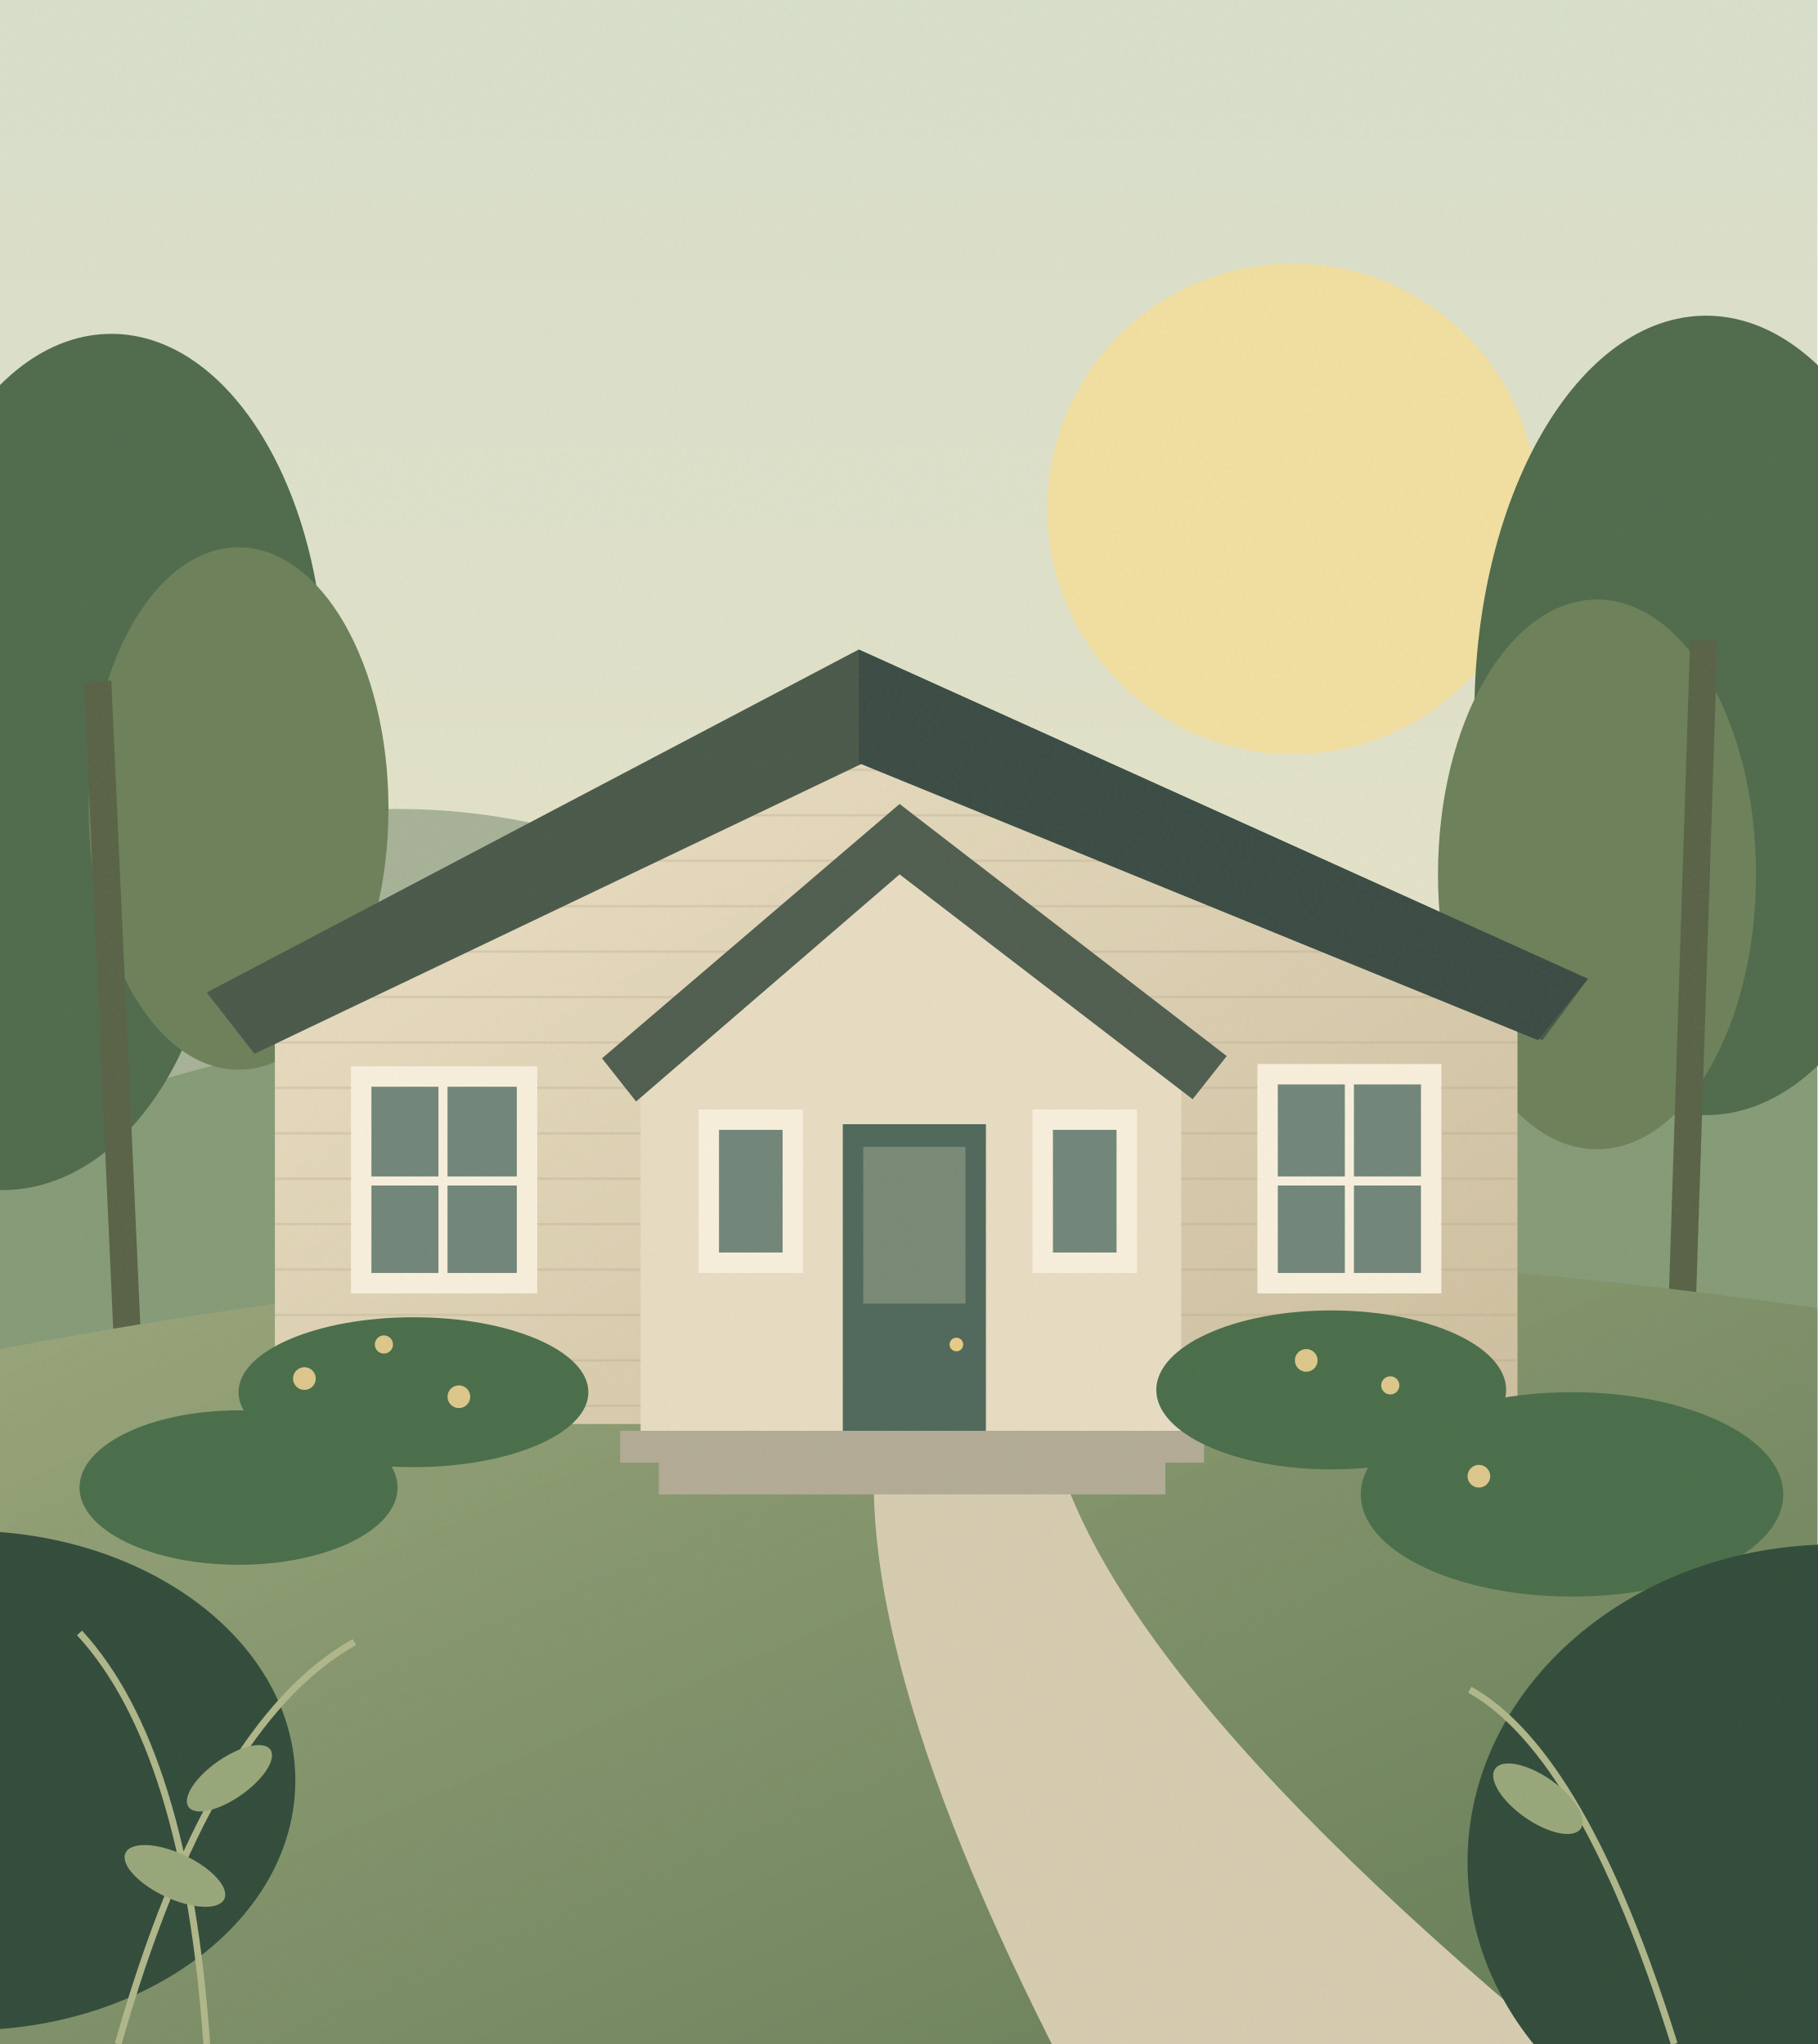
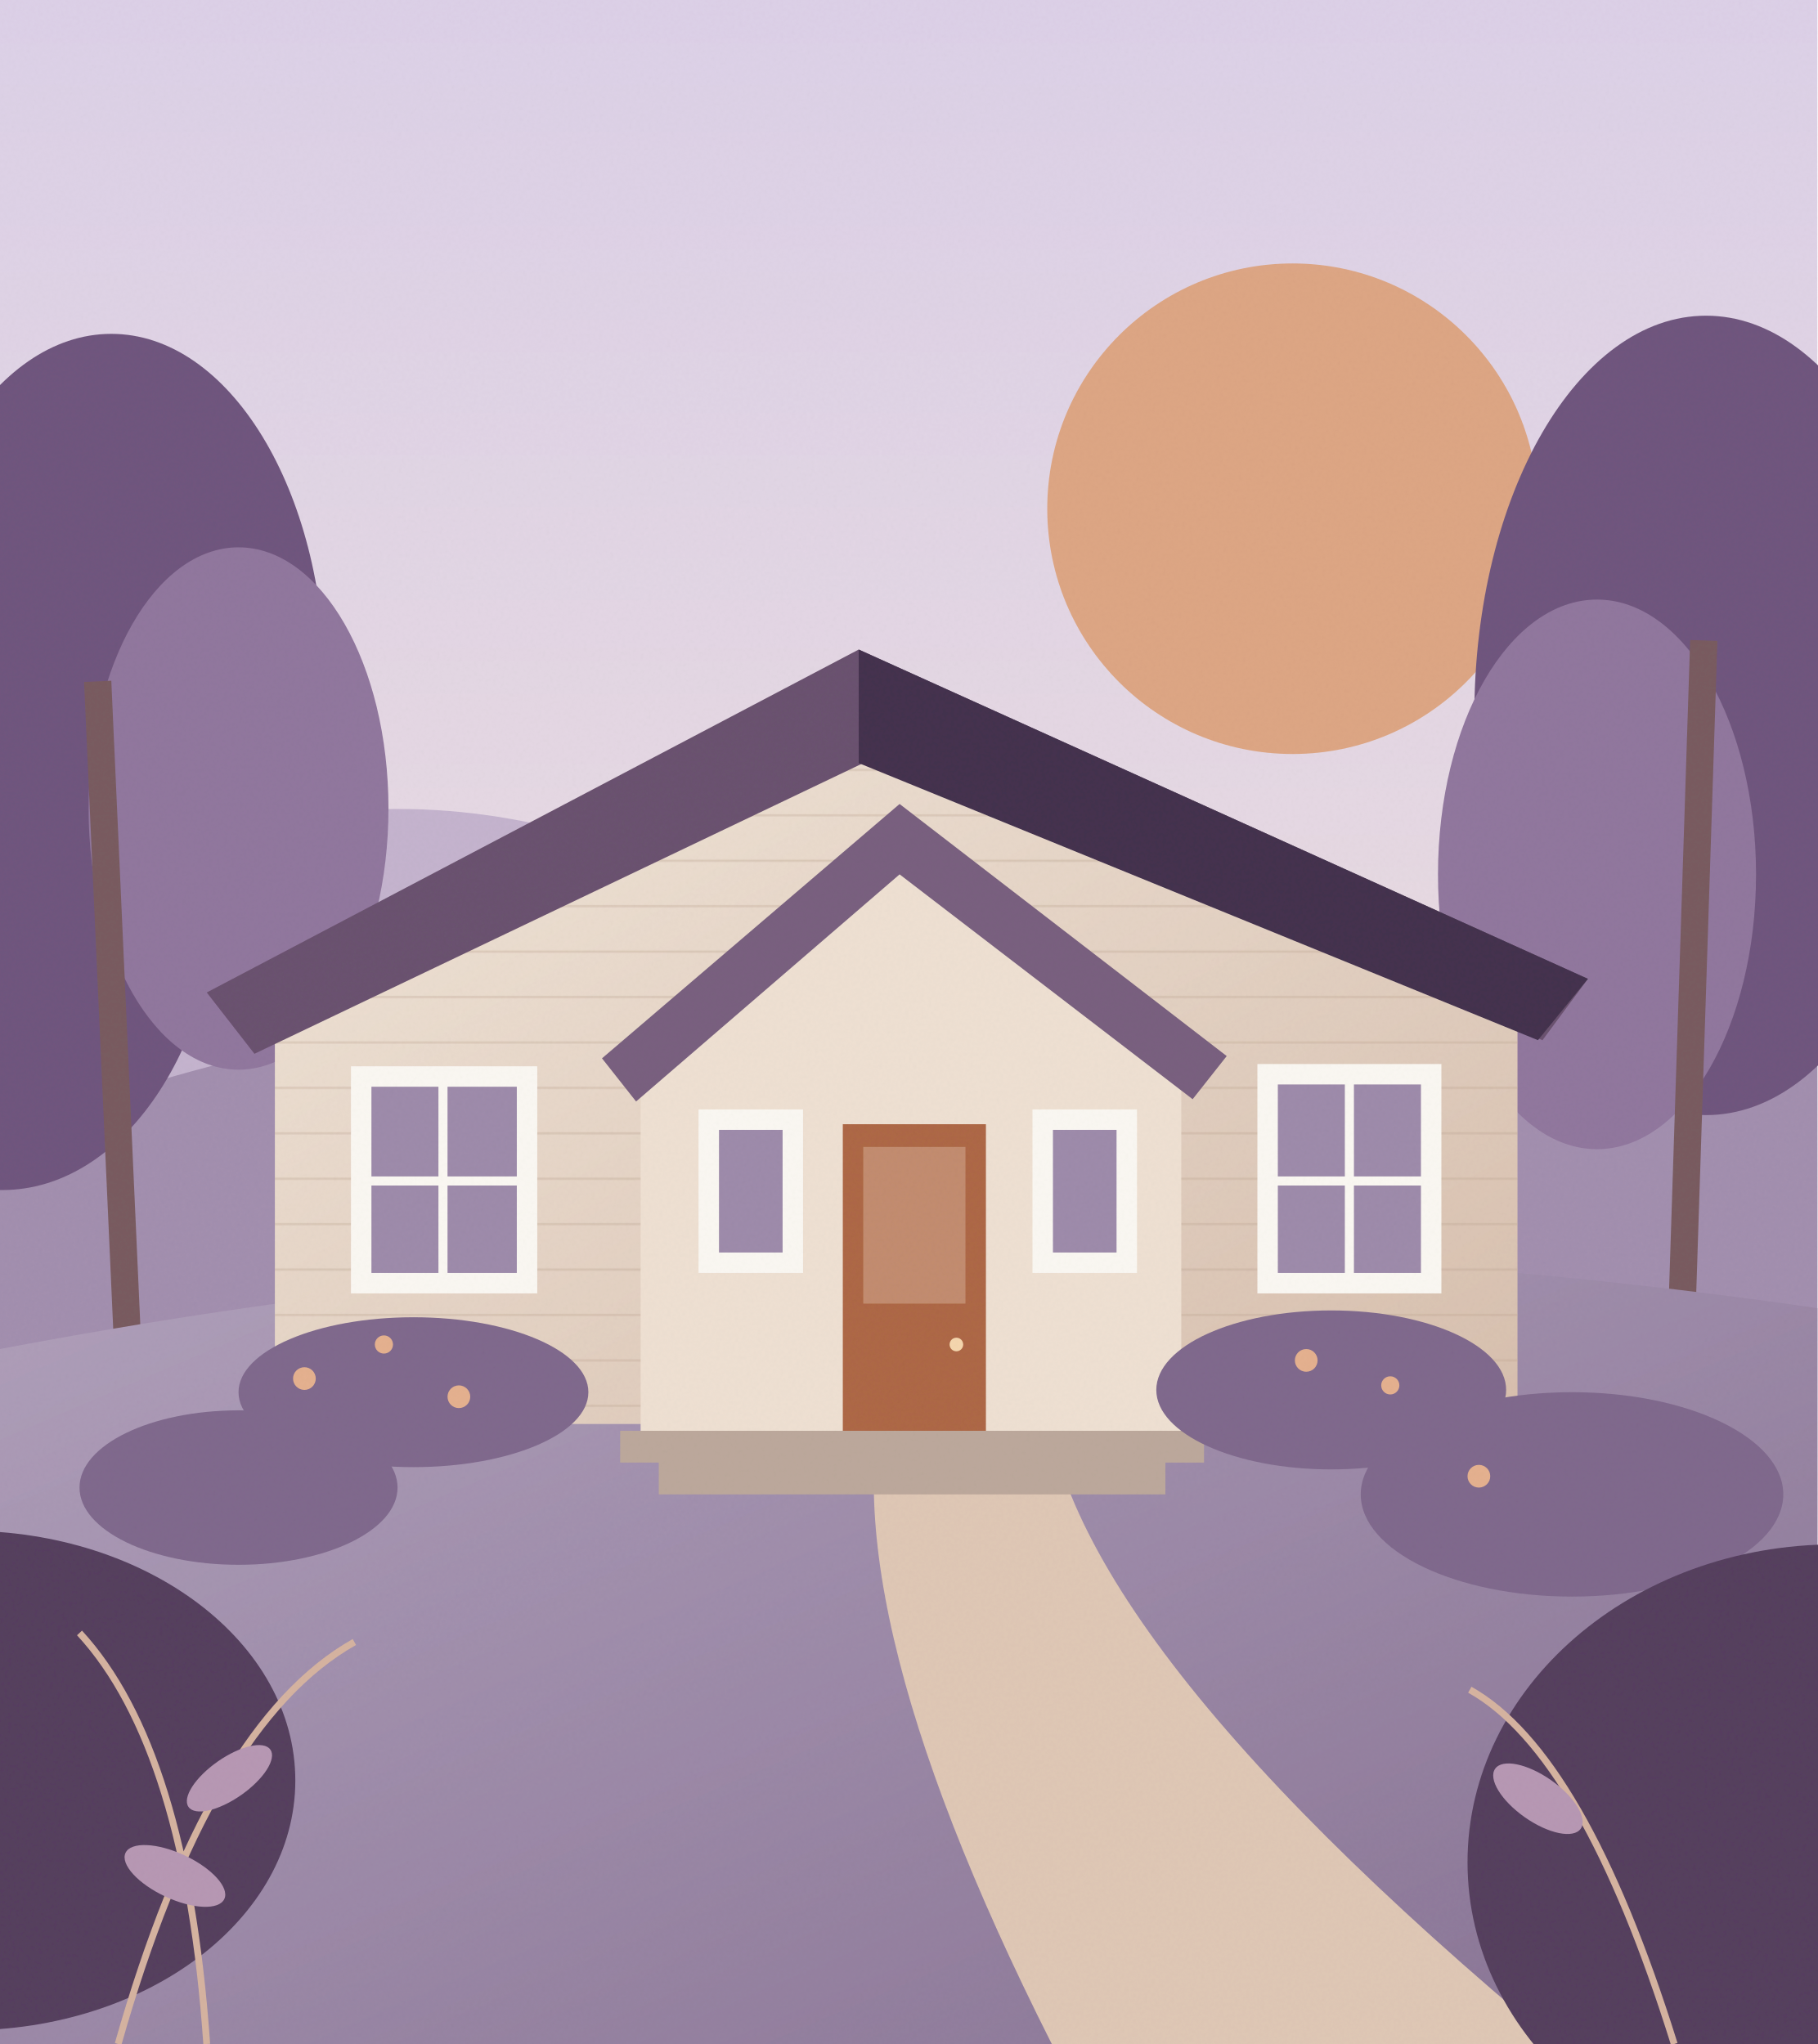
<svg xmlns="http://www.w3.org/2000/svg" width="800" height="900" viewBox="0 0 800 900">
  <defs>
    <linearGradient id="sky" x2="0" y2="1">
-       <stop stop-color="#d8dfcb" />
-       <stop offset="1" stop-color="#f1e6c6" />
+       <stop stop-color="#dcd0e7" />
+       <stop offset="1" stop-color="#f2e4dc" />
    </linearGradient>
    <linearGradient id="lawn" x2="1" y2="1">
-       <stop stop-color="#9ca77c" />
-       <stop offset="1" stop-color="#657d58" />
+       <stop stop-color="#b0a0bb" />
+       <stop offset="1" stop-color="#887394" />
    </linearGradient>
    <linearGradient id="wall" x2="1" y2="1">
-       <stop stop-color="#ede2c7" />
-       <stop offset="1" stop-color="#cdbf9f" />
+       <stop stop-color="#f1e6da" />
+       <stop offset="1" stop-color="#d7bfae" />
    </linearGradient>
    <pattern id="siding" width="20" height="20" patternUnits="userSpaceOnUse">
-       <path d="M0 19h20" stroke="#b3a48a" stroke-width="1" opacity=".3" />
+       <path d="M0 19h20" stroke="#bca390" stroke-width="1" opacity=".3" />
    </pattern>
    <filter id="texture">
      <feTurbulence type="fractalNoise" baseFrequency=".6" numOctaves="3" stitchTiles="stitch" />
      <feColorMatrix type="saturate" values="0" />
      <feComponentTransfer>
        <feFuncA type="linear" slope=".06" />
      </feComponentTransfer>
      <feBlend in="SourceGraphic" mode="multiply" />
    </filter>
  </defs>
  <g filter="url(#texture)">
    <path fill="url(#sky)" d="M0 0h800v900H0z" />
-     <circle cx="569" cy="224" r="108" fill="#f4df9d" opacity=".9" />
-     <path d="M0 416Q165 300 350 409T800 356V900H0" fill="#a8b298" />
-     <path d="M0 500Q230 409 420 480T800 426V900H0" fill="#879b78" />
-     <g fill="#536d50">
+     <circle cx="569" cy="224" r="108" fill="#dda17a" opacity=".9" />
+     <path d="M0 416Q165 300 350 409T800 356V900H0" fill="#c4b4ce" />
+     <path d="M0 500Q230 409 420 480T800 426V900H0" fill="#a38faf" />
+     <g fill="#70577e">
      <ellipse cx="49" cy="301" rx="94" ry="154" />
      <ellipse cx="1" cy="382" rx="96" ry="142" />
      <ellipse cx="751" cy="315" rx="102" ry="176" />
    </g>
-     <g fill="#6e825c">
+     <g fill="#91779e">
      <ellipse cx="105" cy="356" rx="66" ry="115" />
      <ellipse cx="703" cy="385" rx="70" ry="121" />
    </g>
-     <path d="M43 300l15 333M750 282l-11 339" stroke="#5b6548" stroke-width="12" />
+     <path d="M43 300l15 333M750 282l-11 339" stroke="#795c60" stroke-width="12" />
    <path d="M0 594Q400 518 800 576V900H0" fill="url(#lawn)" />
-     <path d="M393 599Q359 694 463 900H685Q453 707 460 599" fill="#d6ccb0" />
+     <path d="M393 599Q359 694 463 900H685Q453 707 460 599" fill="#dfc7b5" />
    <path d="M121 430l257-117 290 110v204H121" fill="url(#wall)" />
    <path d="M121 430l257-117 290 110v204H121" fill="url(#siding)" />
-     <path d="M91 437l287-151 321 145-20 27-299-122-268 128z" fill="#4e5c4e" />
-     <path d="M378 286v50l299 122 22-27z" fill="#3d5047" />
-     <path d="M282 465l114-91 124 91v169H282" fill="#e7dcc2" />
-     <path d="M265 466l131-112 144 111-15 19-129-99-116 100z" fill="#536052" />
-     <path d="M371 495h63v138h-63z" fill="#526b5d" />
-     <path d="M380 505h45v69h-45z" fill="#7a8b77" />
-     <circle cx="421" cy="592" r="3" fill="#e7cb86" />
-     <g fill="#73877a" stroke="#f7eedb" stroke-width="9">
+     <path d="M91 437l287-151 321 145-20 27-299-122-268 128z" fill="#6b536f" />
+     <path d="M378 286v50l299 122 22-27z" fill="#44334f" />
+     <path d="M282 465l114-91 124 91v169H282" fill="#eee0d2" />
+     <path d="M265 466l131-112 144 111-15 19-129-99-116 100z" fill="#79617f" />
+     <path d="M371 495h63v138h-63z" fill="#ad6847" />
+     <path d="M380 505h45v69h-45z" fill="#c28c6f" />
+     <circle cx="421" cy="592" r="3" fill="#f4d6ad" />
+     <g fill="#9e8baa" stroke="#faf7f2" stroke-width="9">
      <path d="M159 474h73v91h-73zM558 473h72v92h-72zM312 493h37v63h-37zM459 493h37v63h-37z" />
    </g>
-     <g stroke="#f7eedb" stroke-width="4">
+     <g stroke="#faf7f2" stroke-width="4">
      <path d="M195 474v91m-36-45h73m362-47v92m-36-45h72" />
    </g>
-     <path d="M273 630h257v14H273M290 644h223v14H290" fill="#b4ac96" />
-     <g fill="#4d704e">
+     <path d="M273 630h257v14H273M290 644h223v14H290" fill="#bca89b" />
+     <g fill="#80698d">
      <ellipse cx="182" cy="613" rx="77" ry="33" />
      <ellipse cx="586" cy="612" rx="77" ry="35" />
      <ellipse cx="105" cy="655" rx="70" ry="34" />
      <ellipse cx="692" cy="658" rx="93" ry="45" />
    </g>
-     <g fill="#ddc78c">
+     <g fill="#e4b18f">
      <circle cx="134" cy="607" r="5" />
      <circle cx="169" cy="592" r="4" />
      <circle cx="202" cy="615" r="5" />
      <circle cx="575" cy="599" r="5" />
      <circle cx="612" cy="610" r="4" />
      <circle cx="651" cy="650" r="5" />
    </g>
-     <g fill="#344f3d">
+     <g fill="#56415f">
      <ellipse cx="-15" cy="784" rx="145" ry="110" />
      <ellipse cx="808" cy="820" rx="162" ry="140" />
    </g>
-     <g stroke="#b1b78b" stroke-width="3" fill="none">
+     <g stroke="#d5b3a0" stroke-width="3" fill="none">
      <path d="M52 900q40-141 104-177M91 900q-9-130-56-181M737 900q-40-128-90-156" />
    </g>
-     <g fill="#9aa77b">
+     <g fill="#b798b4">
      <ellipse cx="101" cy="783" rx="22" ry="9" transform="rotate(-35 101 783)" />
      <ellipse cx="77" cy="826" rx="24" ry="10" transform="rotate(25 77 826)" />
      <ellipse cx="677" cy="792" rx="23" ry="10" transform="rotate(35 677 792)" />
    </g>
  </g>
</svg>
